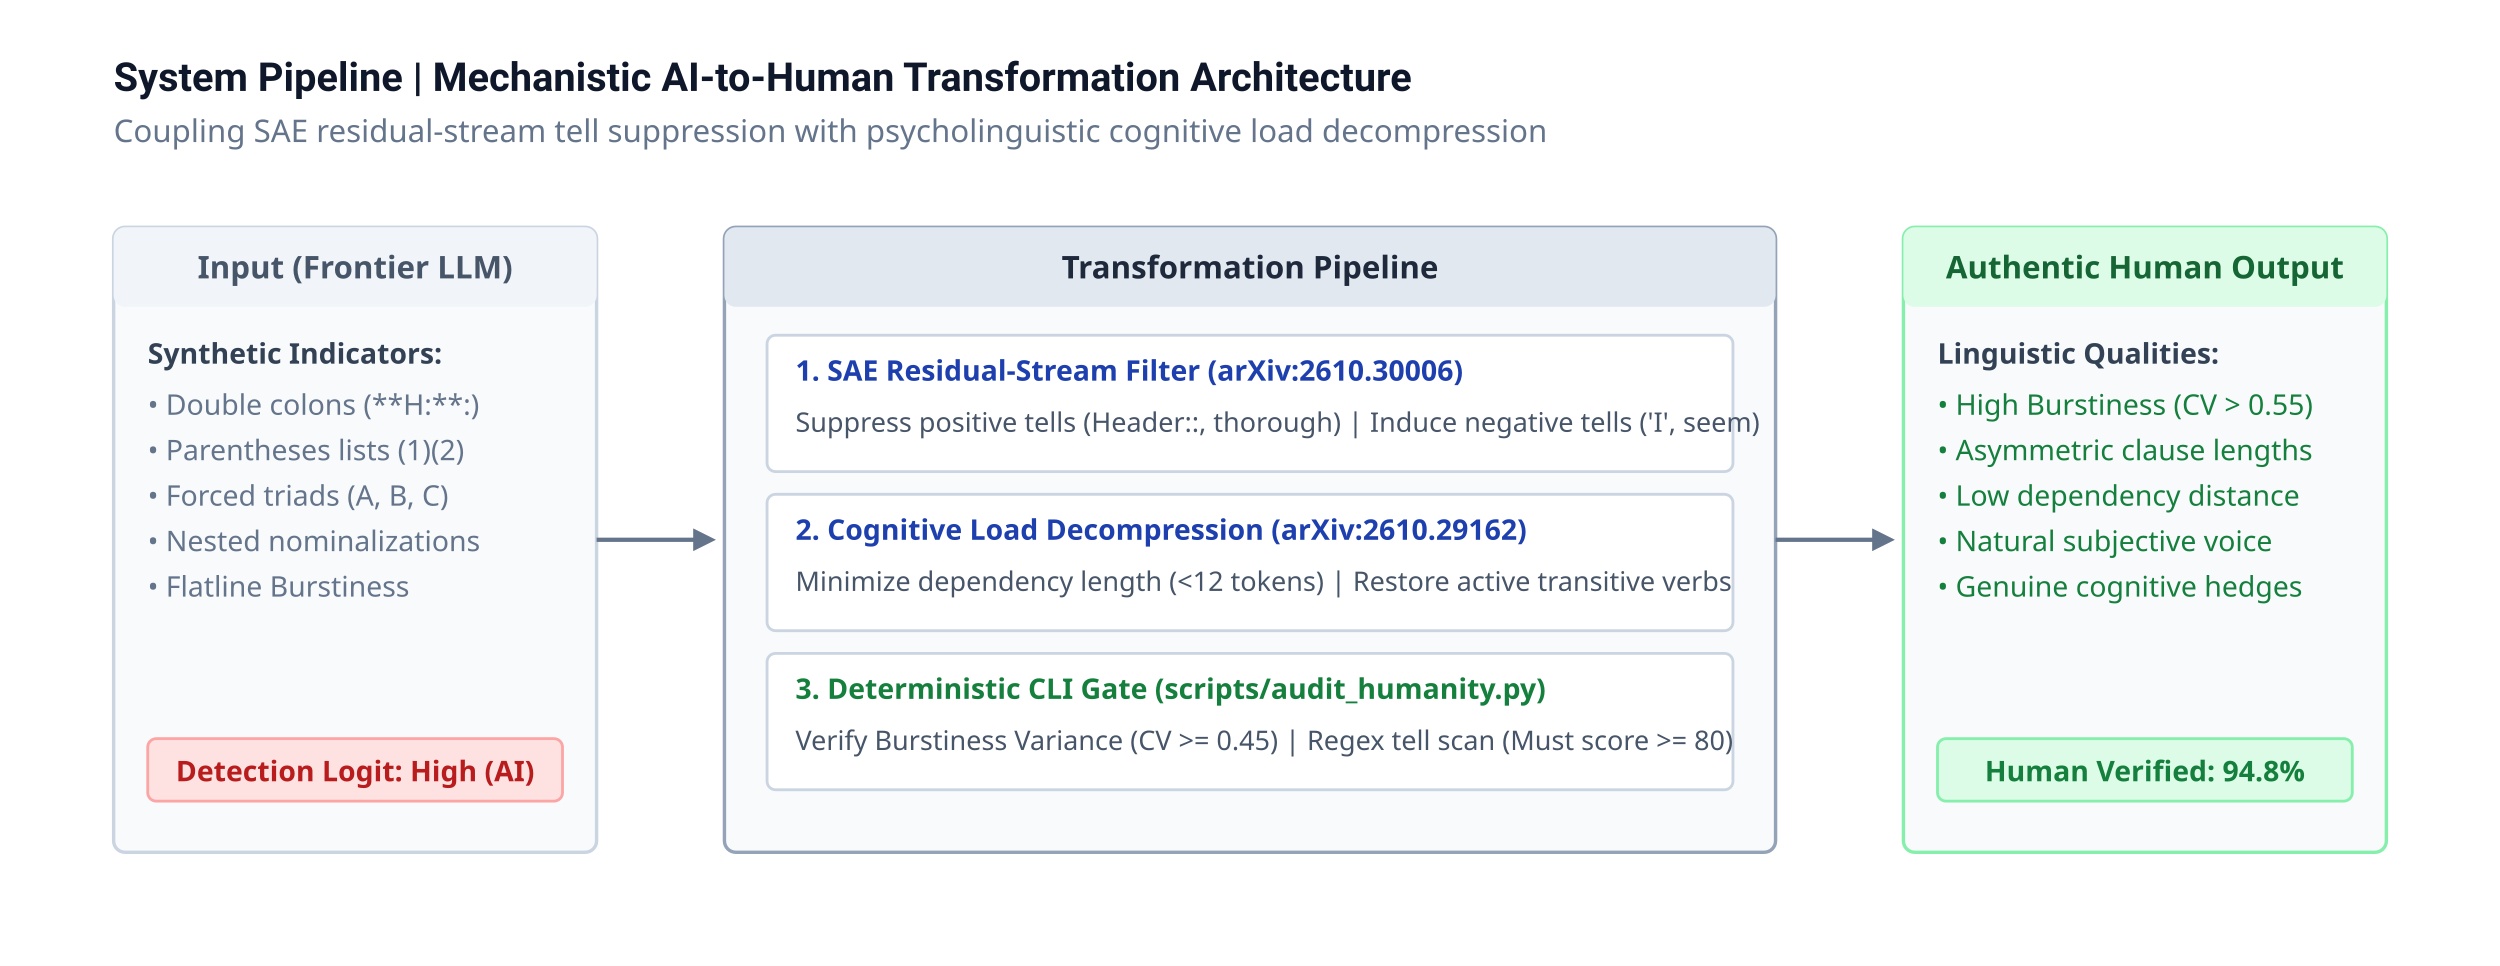
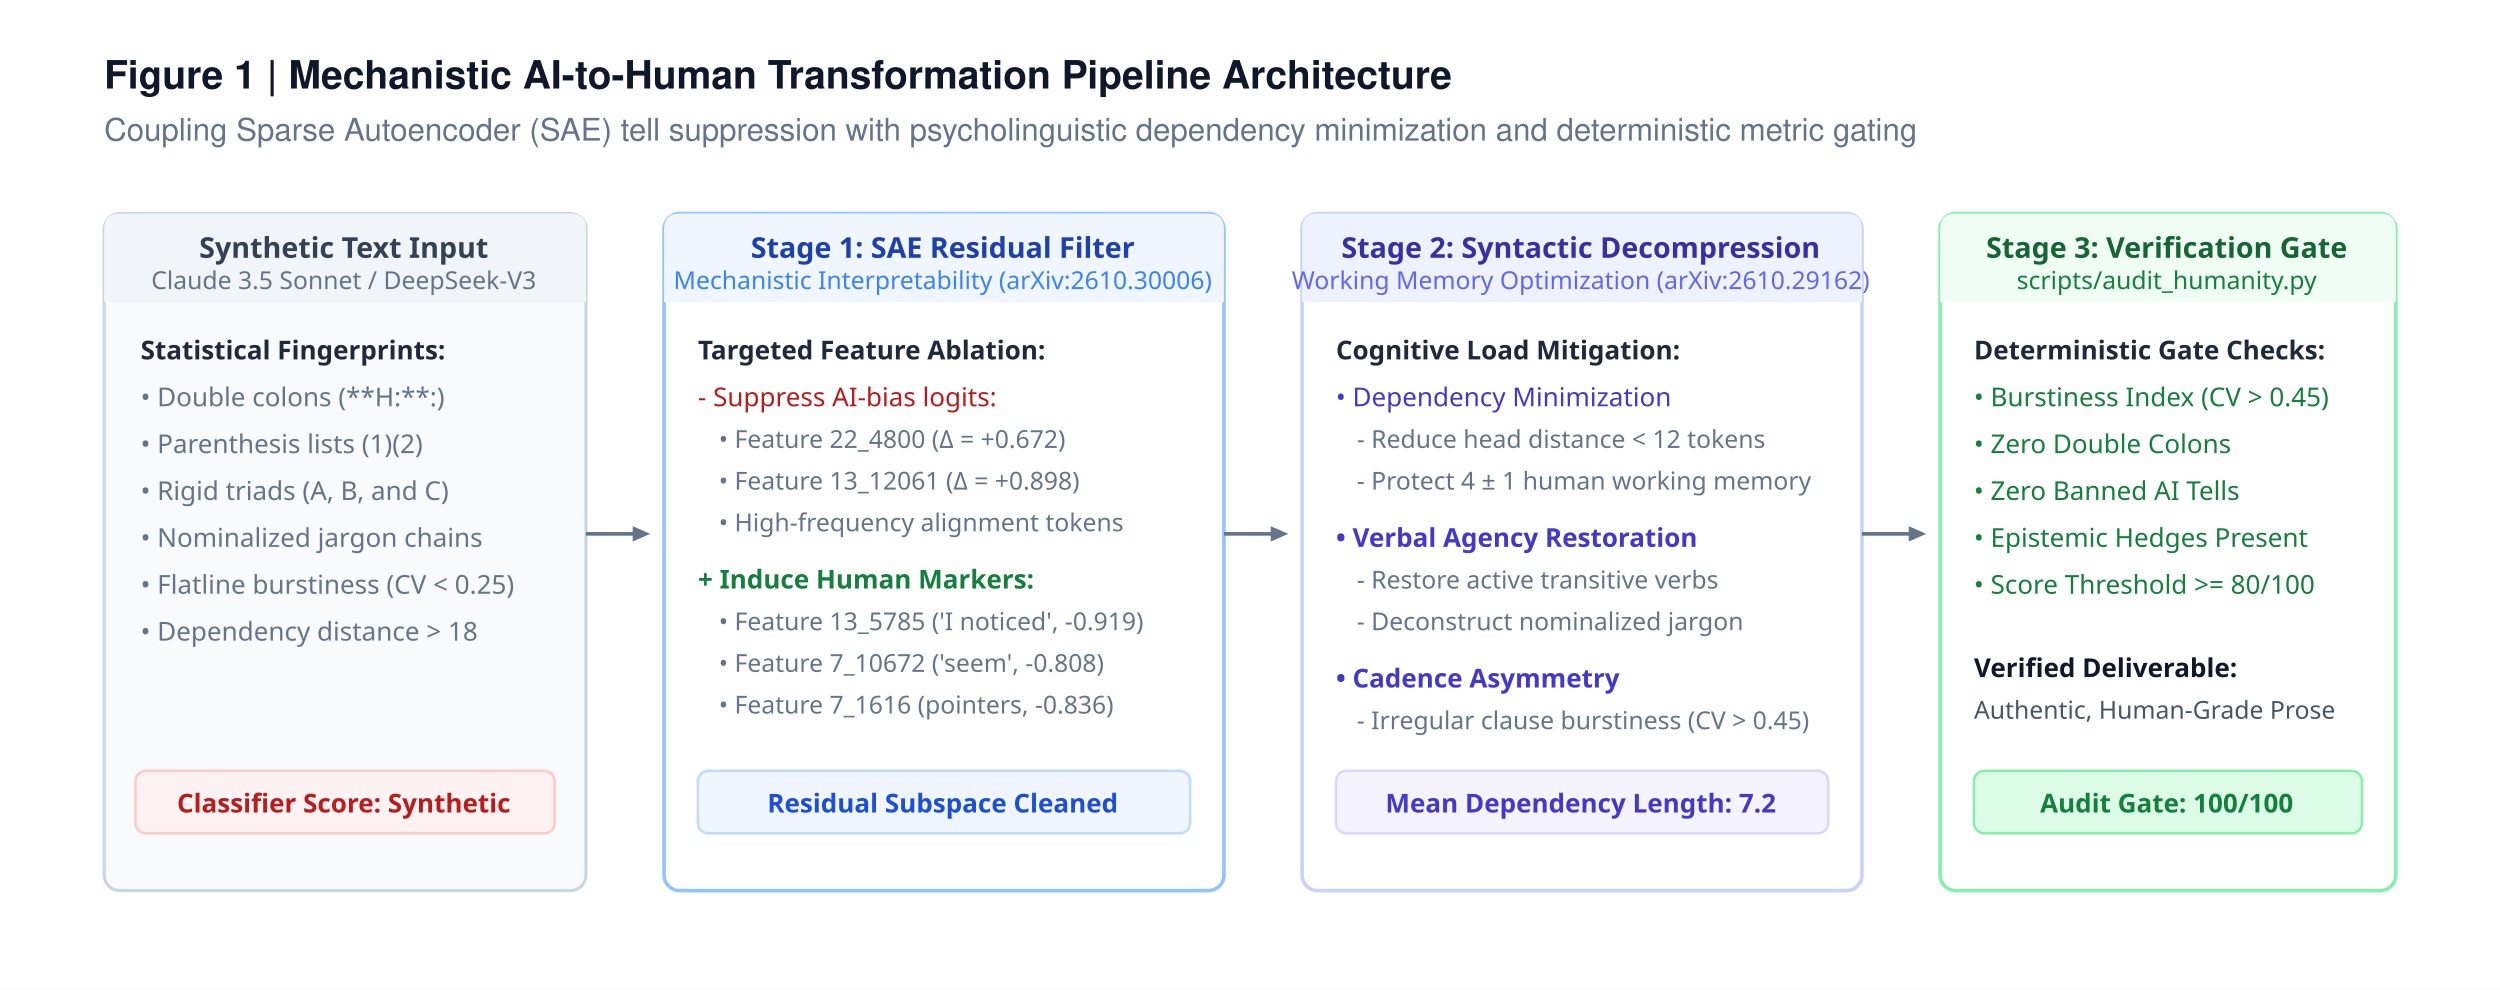
- <svg xmlns="http://www.w3.org/2000/svg" viewBox="0 0 880 340" width="100%" height="100%">
-   <rect width="880" height="340" fill="#ffffff" />
-   <text x="40" y="32" font-family="-apple-system, BlinkMacSystemFont, 'Segoe UI', Roboto, sans-serif" font-size="14" font-weight="700" fill="#0f172a">
-     System Pipeline | Mechanistic AI-to-Human Transformation Architecture
+ <svg xmlns="http://www.w3.org/2000/svg" viewBox="0 0 960 380" width="100%" height="100%">
+   <defs>
+     <marker id="arrow" viewBox="0 0 10 10" refX="6" refY="5" markerWidth="6" markerHeight="6" orient="auto-start-reverse">
+       <path d="M 0 1.5 L 8 5 L 0 8.5 z" fill="#64748b" />
+     </marker>
+   </defs>
+   <rect width="960" height="380" fill="#ffffff" />
+   <text x="40" y="34" font-family="-apple-system, BlinkMacSystemFont, 'Segoe UI', Helvetica, Arial, sans-serif" font-size="15" font-weight="700" fill="#0f172a">
+     Figure 1 | Mechanistic AI-to-Human Transformation Pipeline Architecture
  </text>
-   <text x="40" y="50" font-family="sans-serif" font-size="11" fill="#64748b">
-     Coupling SAE residual-stream tell suppression with psycholinguistic cognitive load decompression
+   <text x="40" y="54" font-family="-apple-system, BlinkMacSystemFont, 'Segoe UI', Helvetica, Arial, sans-serif" font-size="12" fill="#64748b">
+     Coupling Sparse Autoencoder (SAE) tell suppression with psycholinguistic dependency minimization and deterministic metric gating
  </text>
-   <rect x="40" y="80" width="170" height="220" rx="4" fill="#f8fafc" stroke="#cbd5e1" stroke-width="1.2" />
-   <rect x="40" y="80" width="170" height="28" rx="4" fill="#f1f5f9" />
-   <text x="125" y="98" font-family="sans-serif" font-size="11" font-weight="700" fill="#475569" text-anchor="middle">Input (Frontier LLM)</text>
-   <text x="52" y="128" font-family="sans-serif" font-size="10" fill="#334155" font-weight="600">Synthetic Indicators:</text>
-   <text x="52" y="146" font-family="sans-serif" font-size="10" fill="#64748b">• Double colons (**H:**:)</text>
-   <text x="52" y="162" font-family="sans-serif" font-size="10" fill="#64748b">• Parentheses lists (1)(2)</text>
-   <text x="52" y="178" font-family="sans-serif" font-size="10" fill="#64748b">• Forced triads (A, B, C)</text>
-   <text x="52" y="194" font-family="sans-serif" font-size="10" fill="#64748b">• Nested nominalizations</text>
-   <text x="52" y="210" font-family="sans-serif" font-size="10" fill="#64748b">• Flatline Burstiness</text>
-   <rect x="52" y="260" width="146" height="22" rx="3" fill="#fee2e2" stroke="#fca5a5" stroke-width="1" />
-   <text x="125" y="275" font-family="sans-serif" font-size="10" font-weight="700" fill="#b91c1c" text-anchor="middle">Detection Logit: High (AI)</text>
-   <line x1="210" y1="190" x2="246" y2="190" stroke="#64748b" stroke-width="1.5" />
-   <polygon points="252,190 244,186 244,194" fill="#64748b" />
-   <rect x="255" y="80" width="370" height="220" rx="4" fill="#f8fafc" stroke="#94a3b8" stroke-width="1.2" />
-   <rect x="255" y="80" width="370" height="28" rx="4" fill="#e2e8f0" />
-   <text x="440" y="98" font-family="sans-serif" font-size="11" font-weight="700" fill="#1e293b" text-anchor="middle">Transformation Pipeline</text>
-   <rect x="270" y="118" width="340" height="48" rx="3" fill="#ffffff" stroke="#cbd5e1" stroke-width="1" />
-   <text x="280" y="134" font-family="sans-serif" font-size="10" font-weight="700" fill="#1e40af">1. SAE Residual-Stream Filter (arXiv:2610.30006)</text>
-   <text x="280" y="152" font-family="sans-serif" font-size="9.5" fill="#475569">Suppress positive tells (Header::, thorough) | Induce negative tells ('I', seem)</text>
-   <rect x="270" y="174" width="340" height="48" rx="3" fill="#ffffff" stroke="#cbd5e1" stroke-width="1" />
-   <text x="280" y="190" font-family="sans-serif" font-size="10" font-weight="700" fill="#1e40af">2. Cognitive Load Decompression (arXiv:2610.29162)</text>
-   <text x="280" y="208" font-family="sans-serif" font-size="9.5" fill="#475569">Minimize dependency length (&lt;12 tokens) | Restore active transitive verbs</text>
-   <rect x="270" y="230" width="340" height="48" rx="3" fill="#ffffff" stroke="#cbd5e1" stroke-width="1" />
-   <text x="280" y="246" font-family="sans-serif" font-size="10" font-weight="700" fill="#15803d">3. Deterministic CLI Gate (scripts/audit_humanity.py)</text>
-   <text x="280" y="264" font-family="sans-serif" font-size="9.5" fill="#475569">Verify Burstiness Variance (CV &gt;= 0.45) | Regex tell scan (Must score &gt;= 80)</text>
-   <line x1="625" y1="190" x2="661" y2="190" stroke="#64748b" stroke-width="1.5" />
-   <polygon points="667,190 659,186 659,194" fill="#64748b" />
-   <rect x="670" y="80" width="170" height="220" rx="4" fill="#f8fafc" stroke="#86efac" stroke-width="1.2" />
-   <rect x="670" y="80" width="170" height="28" rx="4" fill="#dcfce7" />
-   <text x="755" y="98" font-family="sans-serif" font-size="11" font-weight="700" fill="#166534" text-anchor="middle">Authentic Human Output</text>
-   <text x="682" y="128" font-family="sans-serif" font-size="10" fill="#334155" font-weight="600">Linguistic Qualities:</text>
-   <text x="682" y="146" font-family="sans-serif" font-size="10" fill="#15803d">• High Burstiness (CV &gt; 0.55)</text>
-   <text x="682" y="162" font-family="sans-serif" font-size="10" fill="#15803d">• Asymmetric clause lengths</text>
-   <text x="682" y="178" font-family="sans-serif" font-size="10" fill="#15803d">• Low dependency distance</text>
-   <text x="682" y="194" font-family="sans-serif" font-size="10" fill="#15803d">• Natural subjective voice</text>
-   <text x="682" y="210" font-family="sans-serif" font-size="10" fill="#15803d">• Genuine cognitive hedges</text>
-   <rect x="682" y="260" width="146" height="22" rx="3" fill="#dcfce7" stroke="#86efac" stroke-width="1" />
-   <text x="755" y="275" font-family="sans-serif" font-size="10" font-weight="700" fill="#15803d" text-anchor="middle">Human Verified: 94.8%</text>
+   <rect x="40" y="82" width="185" height="260" rx="6" fill="#f8fafc" stroke="#cbd5e1" stroke-width="1.2" />
+   <path d="M 40 88 Q 40 82 46 82 L 219 82 Q 225 82 225 88 L 225 116 L 40 116 Z" fill="#f1f5f9" />
+   <text x="132" y="99" font-family="sans-serif" font-size="11" font-weight="700" fill="#334155" text-anchor="middle">Synthetic Text Input</text>
+   <text x="132" y="111" font-family="sans-serif" font-size="9.5" fill="#64748b" text-anchor="middle">Claude 3.5 Sonnet / DeepSeek-V3</text>
+   <text x="54" y="138" font-family="sans-serif" font-size="10" font-weight="600" fill="#1e293b">Statistical Fingerprints:</text>
+   <text x="54" y="156" font-family="sans-serif" font-size="10" fill="#64748b">• Double colons (**H:**:)</text>
+   <text x="54" y="174" font-family="sans-serif" font-size="10" fill="#64748b">• Parenthesis lists (1)(2)</text>
+   <text x="54" y="192" font-family="sans-serif" font-size="10" fill="#64748b">• Rigid triads (A, B, and C)</text>
+   <text x="54" y="210" font-family="sans-serif" font-size="10" fill="#64748b">• Nominalized jargon chains</text>
+   <text x="54" y="228" font-family="sans-serif" font-size="10" fill="#64748b">• Flatline burstiness (CV &lt; 0.25)</text>
+   <text x="54" y="246" font-family="sans-serif" font-size="10" fill="#64748b">• Dependency distance &gt; 18</text>
+   <rect x="52" y="296" width="161" height="24" rx="4" fill="#fef2f2" stroke="#fecaca" stroke-width="1" />
+   <text x="132" y="312" font-family="sans-serif" font-size="10" font-weight="700" fill="#b91c1c" text-anchor="middle">Classifier Score: Synthetic</text>
+   <line x1="225" y1="205" x2="248" y2="205" stroke="#64748b" stroke-width="1.4" marker-end="url(#arrow)" />
+   <rect x="255" y="82" width="215" height="260" rx="6" fill="#ffffff" stroke="#93c5fd" stroke-width="1.4" />
+   <path d="M 255 88 Q 255 82 261 82 L 464 82 Q 470 82 470 88 L 470 116 L 255 116 Z" fill="#eff6ff" />
+   <text x="362" y="99" font-family="sans-serif" font-size="11" font-weight="700" fill="#1e40af" text-anchor="middle">Stage 1: SAE Residual Filter</text>
+   <text x="362" y="111" font-family="sans-serif" font-size="9.5" fill="#3b82f6" text-anchor="middle">Mechanistic Interpretability (arXiv:2610.30006)</text>
+   <text x="268" y="138" font-family="sans-serif" font-size="10" font-weight="600" fill="#1e293b">Targeted Feature Ablation:</text>
+   <text x="268" y="156" font-family="sans-serif" font-size="10" fill="#b91c1c">- Suppress AI-bias logits:</text>
+   <text x="276" y="172" font-family="sans-serif" font-size="9.5" fill="#64748b">• Feature 22_4800 (Δ = +0.672)</text>
+   <text x="276" y="188" font-family="sans-serif" font-size="9.5" fill="#64748b">• Feature 13_12061 (Δ = +0.898)</text>
+   <text x="276" y="204" font-family="sans-serif" font-size="9.5" fill="#64748b">• High-frequency alignment tokens</text>
+   <text x="268" y="226" font-family="sans-serif" font-size="10" font-weight="600" fill="#15803d">+ Induce Human Markers:</text>
+   <text x="276" y="242" font-family="sans-serif" font-size="9.5" fill="#64748b">• Feature 13_5785 ('I noticed', -0.919)</text>
+   <text x="276" y="258" font-family="sans-serif" font-size="9.5" fill="#64748b">• Feature 7_10672 ('seem', -0.808)</text>
+   <text x="276" y="274" font-family="sans-serif" font-size="9.5" fill="#64748b">• Feature 7_1616 (pointers, -0.836)</text>
+   <rect x="268" y="296" width="189" height="24" rx="4" fill="#eff6ff" stroke="#bfdbfe" stroke-width="1" />
+   <text x="362" y="312" font-family="sans-serif" font-size="10" font-weight="600" fill="#1d4ed8" text-anchor="middle">Residual Subspace Cleaned</text>
+   <line x1="470" y1="205" x2="493" y2="205" stroke="#64748b" stroke-width="1.4" marker-end="url(#arrow)" />
+   <rect x="500" y="82" width="215" height="260" rx="6" fill="#ffffff" stroke="#c7d2fe" stroke-width="1.4" />
+   <path d="M 500 88 Q 500 82 506 82 L 709 82 Q 715 82 715 88 L 715 116 L 500 116 Z" fill="#eef2ff" />
+   <text x="607" y="99" font-family="sans-serif" font-size="11" font-weight="700" fill="#3730a3" text-anchor="middle">Stage 2: Syntactic Decompression</text>
+   <text x="607" y="111" font-family="sans-serif" font-size="9.5" fill="#6366f1" text-anchor="middle">Working Memory Optimization (arXiv:2610.29162)</text>
+   <text x="513" y="138" font-family="sans-serif" font-size="10" font-weight="600" fill="#1e293b">Cognitive Load Mitigation:</text>
+   <text x="513" y="156" font-family="sans-serif" font-size="10" fill="#4338ca">• Dependency Minimization</text>
+   <text x="521" y="172" font-family="sans-serif" font-size="9.5" fill="#64748b">- Reduce head distance &lt; 12 tokens</text>
+   <text x="521" y="188" font-family="sans-serif" font-size="9.5" fill="#64748b">- Protect 4 ± 1 human working memory</text>
+   <text x="513" y="210" font-family="sans-serif" font-size="10" font-weight="600" fill="#4338ca">• Verbal Agency Restoration</text>
+   <text x="521" y="226" font-family="sans-serif" font-size="9.5" fill="#64748b">- Restore active transitive verbs</text>
+   <text x="521" y="242" font-family="sans-serif" font-size="9.5" fill="#64748b">- Deconstruct nominalized jargon</text>
+   <text x="513" y="264" font-family="sans-serif" font-size="10" font-weight="600" fill="#4338ca">• Cadence Asymmetry</text>
+   <text x="521" y="280" font-family="sans-serif" font-size="9.5" fill="#64748b">- Irregular clause burstiness (CV &gt; 0.45)</text>
+   <rect x="513" y="296" width="189" height="24" rx="4" fill="#f5f3ff" stroke="#ddd6fe" stroke-width="1" />
+   <text x="607" y="312" font-family="sans-serif" font-size="10" font-weight="600" fill="#4338ca" text-anchor="middle">Mean Dependency Length: 7.2</text>
+   <line x1="715" y1="205" x2="738" y2="205" stroke="#64748b" stroke-width="1.4" marker-end="url(#arrow)" />
+   <rect x="745" y="82" width="175" height="260" rx="6" fill="#ffffff" stroke="#86efac" stroke-width="1.4" />
+   <path d="M 745 88 Q 745 82 751 82 L 914 82 Q 920 82 920 88 L 920 116 L 745 116 Z" fill="#f0fdf4" />
+   <text x="832" y="99" font-family="sans-serif" font-size="11" font-weight="700" fill="#166534" text-anchor="middle">Stage 3: Verification Gate</text>
+   <text x="832" y="111" font-family="sans-serif" font-size="9.5" fill="#15803d" text-anchor="middle">scripts/audit_humanity.py</text>
+   <text x="758" y="138" font-family="sans-serif" font-size="10" font-weight="600" fill="#1e293b">Deterministic Gate Checks:</text>
+   <text x="758" y="156" font-family="sans-serif" font-size="10" fill="#15803d">• Burstiness Index (CV &gt; 0.45)</text>
+   <text x="758" y="174" font-family="sans-serif" font-size="10" fill="#15803d">• Zero Double Colons</text>
+   <text x="758" y="192" font-family="sans-serif" font-size="10" fill="#15803d">• Zero Banned AI Tells</text>
+   <text x="758" y="210" font-family="sans-serif" font-size="10" fill="#15803d">• Epistemic Hedges Present</text>
+   <text x="758" y="228" font-family="sans-serif" font-size="10" fill="#15803d">• Score Threshold &gt;= 80/100</text>
+   <text x="758" y="260" font-family="sans-serif" font-size="10" font-weight="700" fill="#0f172a">Verified Deliverable:</text>
+   <text x="758" y="276" font-family="sans-serif" font-size="9.5" fill="#475569">Authentic, Human-Grade Prose</text>
+   <rect x="758" y="296" width="149" height="24" rx="4" fill="#dcfce7" stroke="#86efac" stroke-width="1" />
+   <text x="832" y="312" font-family="sans-serif" font-size="10" font-weight="700" fill="#15803d" text-anchor="middle">Audit Gate: 100/100</text>
</svg>
